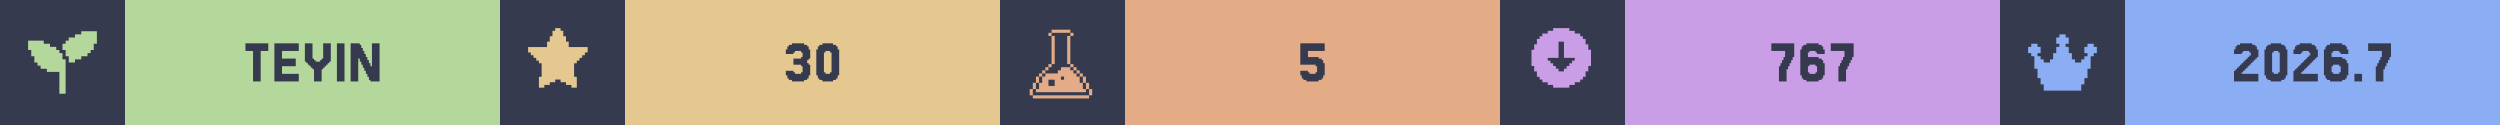
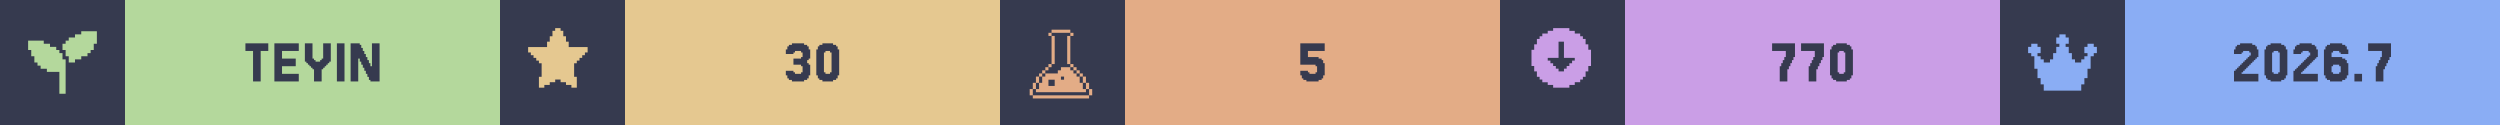
<svg xmlns="http://www.w3.org/2000/svg" width="1200" viewBox="0 0 200 10">
  <g>
    <rect width="200" height="10" fill="#363a4f" />
    <g class="badge" transform="translate(0 0)">
      <path transform="translate(2 2) scale(0.25)" fill="#b4d89c" d="M 18 2 L 18 3 L 16 3 L 16 4 L 14 4 L 14 5 L 13 5 L 13 6 L 12 6 L 12 8 L 13 8 L 13 10 L 14 10 L 14 12 L 16 12 L 16 11 L 18 11 L 18 10 L 20 10 L 20 9 L 21 9 L 21 8 L 22 8 L 22 6 L 23 6 L 23 2 L 18 2 z M 1 5 L 1 8 L 2 8 L 2 10 L 3 10 L 3 12 L 4 12 L 4 13 L 5 13 L 5 14 L 7 14 L 7 15 L 11 15 L 11 22 L 13 22 L 13 11 L 12 11 L 12 9 L 11 9 L 11 8 L 10 8 L 10 7 L 8 7 L 8 6 L 6 6 L 6 5 L 1 5 z" />
      <rect fill="#b4d89c" width="30" height="10" x="10" y="0" />
      <path fill="#363a4f" d="M21.463 3.467V4.077H20.854V6.516H20.244V4.077H19.634V3.467Z M23.902 5.907V6.516H21.951V3.467H23.902V4.077H22.561V4.687H23.659V5.297H22.561V5.907Z M25.122 5.541H25V5.419H24.878V5.297H24.756V5.175H24.634V5.053H24.512V4.931H24.39V3.467H25V4.687H25.122V4.809H25.244V4.931H25.61V4.809H25.732V4.687H25.854V3.467H26.463V4.931H26.341V5.053H26.22V5.175H26.098V5.297H25.976V5.419H25.854V5.541H25.732V6.516H25.122Z M27.561 3.467V6.516H26.951V3.467Z M29.756 5.297V3.467H30.366V6.516H29.634V6.394H29.512V6.15H29.39V5.907H29.268V5.663H29.146V5.419H29.024V5.175H28.902V4.931H28.78V4.687H28.659V6.516H28.049V3.467H28.78V3.589H28.902V3.833H29.024V4.077H29.146V4.321H29.268V4.565H29.39V4.809H29.512V5.053H29.634V5.297Z" />
    </g>
    <g class="badge" transform="translate(40 0)">
      <path transform="" fill="#e5c890" d="M5.929 6.145h.216v.866h-.433v-.217H5.28v-.216h-.432v-.216h-.433v.216H3.98v.216h-.433v.217h-.433v-.866h.217V5.063h-.217v-.216H2.9V4.63h-.217v-.216h-.216v-.217H2.25v-.432h1.515v-.433h.216v-.433h.216v-.433h.217V2.25h.433v.216h.216v.433h.216v.433h.217v.433H7.01v.432h-.217v.217h-.216v.216h-.216v.217h-.217v.216H5.93z" />
      <rect fill="#e5c890" width="30" height="10" x="10" y="0" />
      <path fill="#363a4f" d="M23.476 5.663V5.785H23.598V5.907H24.085V5.785H24.207V5.297H24.085V5.175H23.476V4.687H24.085V4.565H24.207V4.199H24.085V4.077H23.598V4.199H23.476V4.321H22.866V3.955H22.988V3.711H23.11V3.589H23.354V3.467H24.329V3.589H24.573V3.711H24.695V3.955H24.817V4.687H24.695V4.809H24.573V5.053H24.695V5.175H24.817V6.029H24.695V6.272H24.573V6.394H24.329V6.516H23.354V6.394H23.11V6.272H22.988V6.029H22.866V5.663Z M27.012 6.029V6.272H26.89V6.394H26.646V6.516H25.793V6.394H25.549V6.272H25.427V6.029H25.305V3.955H25.427V3.711H25.549V3.589H25.793V3.467H26.646V3.589H26.89V3.711H27.012V3.955H27.134V6.029ZM26.037 5.785V5.907H26.402V5.785H26.524V4.199H26.402V4.077H26.037V4.199H25.915V5.785Z" />
    </g>
    <g class="badge" transform="translate(80 0)">
      <path transform="translate(2 2) scale(0.25)" fill="#e3ac86" d="M 8.502 1.5 L 8.502 2.5 L 14.504 2.5 L 14.504 1.5 L 8.502 1.5 z M 14.504 2.5 L 14.504 3.5 L 15.504 3.5 L 15.504 2.5 L 14.504 2.5 z M 14.504 3.5 L 13.502 3.5 L 13.502 12.502 L 14.504 12.502 L 14.504 3.5 z M 14.504 12.502 L 14.504 13.502 L 15.504 13.502 L 15.504 12.502 L 14.504 12.502 z M 15.504 13.502 L 15.504 14.504 L 16.504 14.504 L 16.504 15.504 L 17.504 15.504 L 17.504 16.504 L 18.504 16.504 L 18.504 15.502 L 17.504 15.502 L 17.504 14.502 L 16.504 14.502 L 16.504 13.502 L 15.504 13.502 z M 18.504 16.504 L 18.504 18.504 L 19.504 18.504 L 19.504 16.504 L 18.504 16.504 z M 19.504 18.504 L 19.504 20.504 L 20.504 20.504 L 20.504 18.504 L 19.504 18.504 z M 20.504 20.504 L 20.504 22.504 L 21.504 22.504 L 21.504 20.504 L 20.504 20.504 z M 19.504 20.504 L 18.504 20.504 L 18.504 18.504 L 17.504 18.504 L 17.504 16.504 L 16.504 16.504 L 16.504 15.504 L 15.504 15.504 L 15.504 14.504 L 14.504 14.504 L 14.504 13.502 L 11.502 13.502 L 11.502 14.504 L 10.502 14.504 L 10.502 15.504 L 6.502 15.504 L 6.502 16.504 L 5.5 16.504 L 5.5 18.504 L 4.5 18.504 L 4.5 20.504 L 3.5 20.504 L 3.5 21.504 L 19.504 21.504 L 19.504 20.504 z M 3.5 20.504 L 3.5 18.504 L 2.5 18.504 L 2.5 20.504 L 3.5 20.504 z M 2.5 20.504 L 1.5 20.504 L 1.5 22.504 L 2.5 22.504 L 2.5 20.504 z M 3.5 18.504 L 4.5 18.504 L 4.5 16.504 L 3.5 16.504 L 3.5 18.504 z M 4.5 16.504 L 5.5 16.504 L 5.5 15.504 L 6.502 15.504 L 6.502 14.504 L 7.502 14.504 L 7.502 13.502 L 6.502 13.502 L 6.502 14.502 L 5.5 14.502 L 5.5 15.502 L 4.5 15.502 L 4.5 16.504 z M 7.502 13.502 L 8.502 13.502 L 8.502 12.502 L 7.502 12.502 L 7.502 13.502 z M 8.502 12.502 L 9.502 12.502 L 9.502 3.5 L 8.502 3.5 L 8.502 12.502 z M 8.502 3.5 L 8.502 2.5 L 7.502 2.5 L 7.502 3.5 L 8.502 3.5 z M 11.502 16.504 L 12.502 16.504 L 12.502 17.504 L 11.502 17.504 L 11.502 16.504 z M 7.502 17.504 L 9.502 17.504 L 9.502 19.504 L 7.502 19.504 L 7.502 17.504 z M 2.5 22.506 L 2.5 23.506 L 20.504 23.506 L 20.504 22.506 L 2.5 22.506 z" />
      <rect fill="#e3ac86" width="30" height="10" x="10" y="0" />
      <path fill="#363a4f" d="M24.634 5.663V5.785H24.756V5.907H25.244V5.785H25.366V5.297H25.244V5.175H24.024V3.467H25.976V4.077H24.634V4.565H25.488V4.687H25.732V4.809H25.854V5.053H25.976V6.029H25.854V6.272H25.732V6.394H25.488V6.516H24.512V6.394H24.268V6.272H24.146V6.029H24.024V5.663Z" />
    </g>
    <g class="badge" transform="translate(120 0)">
      <path transform="" fill="#ca9ee6" d="M5.55 6.794h.432v-.216h.433v-.216h.216v-.217h.217v-.433h.216V5.28h.217V3.981h-.217v-.433h-.216v-.433h-.217V2.9h-.216v-.217h-.433v-.216h-.433V2.25h-1.298v.216h-.433v.216h-.433V2.9h-.216v.216h-.217v.433h-.216v.433h-.217v1.298h.217v.433h.216v.433h.217v.217h.216v.216h.433v.216h.433v.217h1.298zm-1.083-1.298v-.217h-.216v-.216h-.217v-.216h-.216V4.63h.866V3.332h.432V4.63h.866v.217h-.216v.216h-.217v.216h-.216v.217h-.217v.216h-.432v-.216z" />
      <rect fill="#ca9ee6" width="30" height="10" x="10" y="0" />
-       <path fill="#363a4f" d="M22.439 5.297V5.053H22.561V4.809H22.683V4.565H22.805V4.077H21.707V3.467H23.537V4.565H23.415V4.809H23.293V5.053H23.171V5.297H23.049V5.541H22.927V6.516H22.317V5.297Z M24.756 5.785V5.907H25.244V5.785H25.366V5.297H25.244V5.175H24.756V5.297H24.634V5.785ZM24.634 4.565H25.488V4.687H25.732V4.809H25.854V5.053H25.976V6.029H25.854V6.272H25.732V6.394H25.488V6.516H24.512V6.394H24.268V6.272H24.146V6.029H24.024V3.955H24.146V3.711H24.268V3.589H24.512V3.467H25.488V3.589H25.732V3.711H25.854V3.955H25.976V4.321H25.366V4.199H25.244V4.077H24.756V4.199H24.634Z M27.195 5.297V5.053H27.317V4.809H27.439V4.565H27.561V4.077H26.463V3.467H28.293V4.565H28.171V4.809H28.049V5.053H27.927V5.297H27.805V5.541H27.683V6.516H27.073V5.297Z" />
+       <path fill="#363a4f" d="M22.5 5.297V5.053H22.622V4.809H22.744V4.565H22.866V4.077H21.768V3.467H23.598V4.565H23.476V4.809H23.354V5.053H23.232V5.297H23.11V5.541H22.988V6.516H22.378V5.297Z M24.817 5.297V5.053H24.939V4.809H25.061V4.565H25.183V4.077H24.085V3.467H25.915V4.565H25.793V4.809H25.671V5.053H25.549V5.297H25.427V5.541H25.305V6.516H24.695V5.297Z M28.11 6.029V6.272H27.988V6.394H27.744V6.516H26.89V6.394H26.646V6.272H26.524V6.029H26.402V3.955H26.524V3.711H26.646V3.589H26.89V3.467H27.744V3.589H27.988V3.711H28.11V3.955H28.232V6.029ZM27.134 5.785V5.907H27.5V5.785H27.622V4.199H27.5V4.077H27.134V4.199H27.012V5.785Z" />
    </g>
    <g class="badge" transform="translate(160 0)">
      <path transform="translate(2 2) scale(0.25)" fill="#8aadf4" d="M23 7v2h-1v1h-1v4h-1v3h-1v2h-1v2H6v-2H5v-2H4v-3H3v-4H2V9H1V7h1V6h2v1h1v2H4v1h1v1h1v1h2v-1h1V9h1V7h1V6h-1V4h1V3h2v1h1v2h-1v1h1v2h1v2h1v1h2v-1h1v-1h1V9h-1V7h1V6h2v1z" />
      <rect fill="#8aadf4" width="30" height="10" x="10" y="0" />
      <path fill="#363a4f" d="M19.451 5.663V5.785H19.329V5.907H20.671V6.516H18.72V5.663H18.841V5.541H18.963V5.419H19.085V5.297H19.207V5.175H19.329V5.053H19.451V4.931H19.573V4.809H19.695V4.687H19.817V4.565H19.939V4.443H20.061V4.199H19.939V4.077H19.451V4.199H19.329V4.321H18.72V3.955H18.841V3.711H18.963V3.589H19.207V3.467H20.183V3.589H20.427V3.711H20.549V3.955H20.671V4.565H20.549V4.687H20.427V4.809H20.305V4.931H20.183V5.053H20.061V5.175H19.939V5.297H19.817V5.419H19.695V5.541H19.573V5.663Z M22.866 6.029V6.272H22.744V6.394H22.5V6.516H21.646V6.394H21.402V6.272H21.28V6.029H21.159V3.955H21.28V3.711H21.402V3.589H21.646V3.467H22.5V3.589H22.744V3.711H22.866V3.955H22.988V6.029ZM21.89 5.785V5.907H22.256V5.785H22.378V4.199H22.256V4.077H21.89V4.199H21.768V5.785Z M24.207 5.663V5.785H24.085V5.907H25.427V6.516H23.476V5.663H23.598V5.541H23.72V5.419H23.841V5.297H23.963V5.175H24.085V5.053H24.207V4.931H24.329V4.809H24.451V4.687H24.573V4.565H24.695V4.443H24.817V4.199H24.695V4.077H24.207V4.199H24.085V4.321H23.476V3.955H23.598V3.711H23.72V3.589H23.963V3.467H24.939V3.589H25.183V3.711H25.305V3.955H25.427V4.565H25.305V4.687H25.183V4.809H25.061V4.931H24.939V5.053H24.817V5.175H24.695V5.297H24.573V5.419H24.451V5.541H24.329V5.663Z M26.646 5.785V5.907H27.134V5.785H27.256V5.297H27.134V5.175H26.646V5.297H26.524V5.785ZM26.524 4.565H27.378V4.687H27.622V4.809H27.744V5.053H27.866V6.029H27.744V6.272H27.622V6.394H27.378V6.516H26.402V6.394H26.159V6.272H26.037V6.029H25.915V3.955H26.037V3.711H26.159V3.589H26.402V3.467H27.378V3.589H27.622V3.711H27.744V3.955H27.866V4.321H27.256V4.199H27.134V4.077H26.646V4.199H26.524Z M28.963 5.907V6.516H28.354V5.907Z M30.183 5.297V5.053H30.305V4.809H30.427V4.565H30.549V4.077H29.451V3.467H31.28V4.565H31.159V4.809H31.037V5.053H30.915V5.297H30.793V5.541H30.671V6.516H30.061V5.297Z" />
    </g>
  </g>
</svg>
